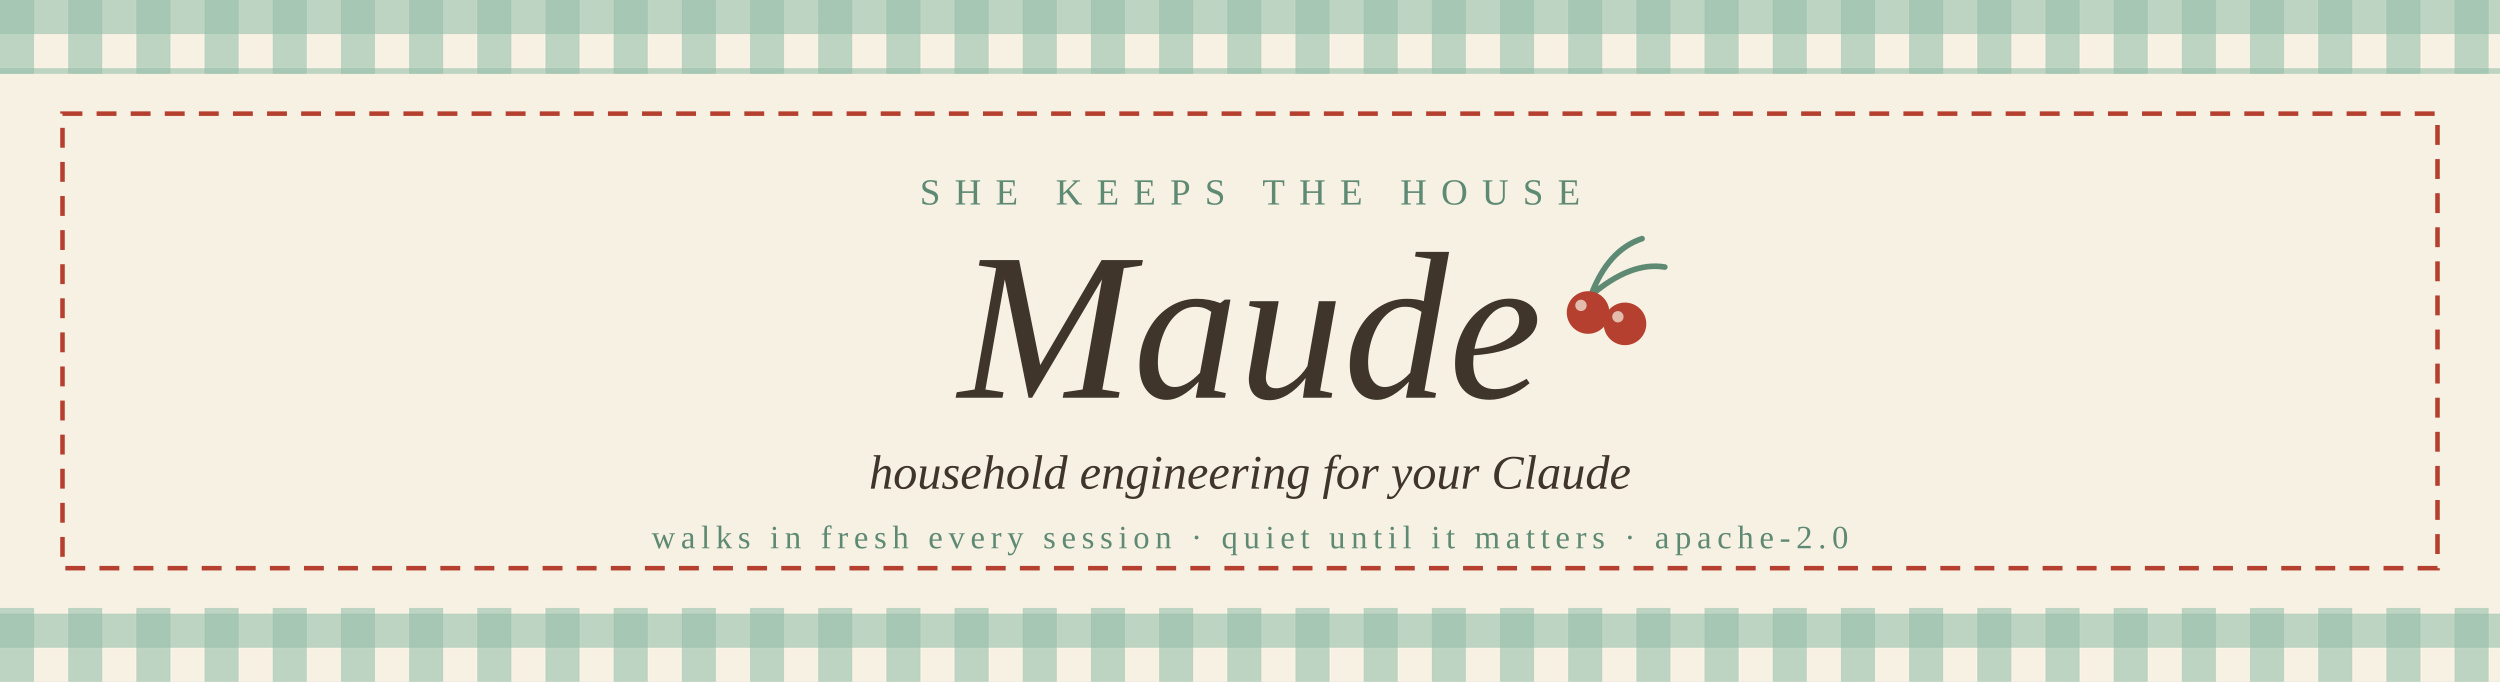
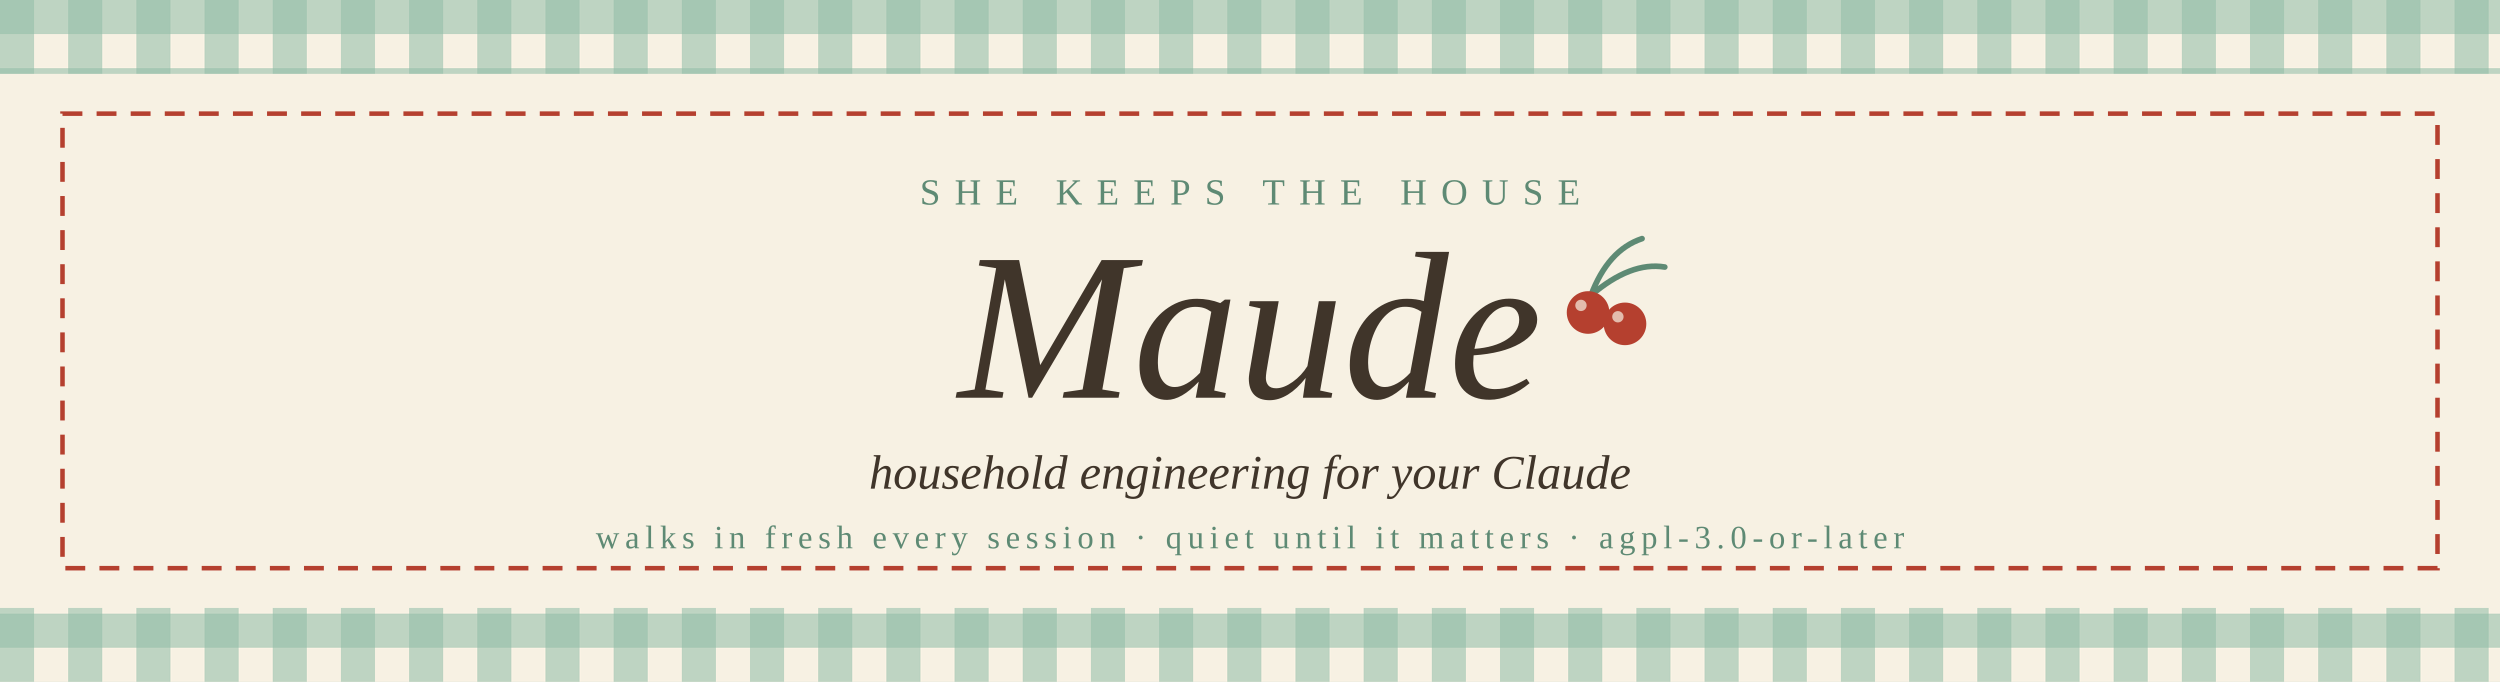
<svg xmlns="http://www.w3.org/2000/svg" viewBox="0 0 880 240" role="img" aria-label="Maude — she keeps the house. Household engineering for your Claude.">
  <defs>
    <pattern id="gingham" width="24" height="24" patternUnits="userSpaceOnUse">
      <rect width="24" height="24" fill="#F7F1E3" />
      <rect x="0" y="0" width="12" height="24" fill="#8FBCA8" opacity="0.55" />
      <rect x="0" y="0" width="24" height="12" fill="#8FBCA8" opacity="0.55" />
    </pattern>
  </defs>
  <rect width="880" height="240" fill="#F7F1E3" />
  <rect x="0" y="0" width="880" height="26" fill="url(#gingham)" />
  <rect x="0" y="214" width="880" height="26" fill="url(#gingham)" />
  <rect x="22" y="40" width="836" height="160" fill="none" stroke="#B5402F" stroke-width="1.6" stroke-dasharray="7,5" />
  <text x="440" y="72" text-anchor="middle" font-family="Georgia,'Times New Roman',serif" font-size="13" letter-spacing="5" fill="#5E8A74">SHE KEEPS THE HOUSE</text>
  <text x="440" y="140" text-anchor="middle" font-family="Georgia,'Times New Roman',serif" font-size="74" font-style="italic" fill="#40352A">Maude</text>
  <g transform="translate(560,118)">
    <path d="M0,-14 Q6,-30 18,-34 M0,-14 Q14,-26 26,-24" fill="none" stroke="#5E8A74" stroke-width="2" stroke-linecap="round" />
    <circle cx="-1" cy="-8" r="7.5" fill="#B5402F" />
    <circle cx="12" cy="-4" r="7.5" fill="#B5402F" />
    <circle cx="-3.5" cy="-10.5" r="2" fill="#F7F1E3" opacity="0.7" />
    <circle cx="9.5" cy="-6.5" r="2" fill="#F7F1E3" opacity="0.7" />
  </g>
  <text x="440" y="172" text-anchor="middle" font-family="Georgia,'Times New Roman',serif" font-size="17" font-style="italic" fill="#40352A">household engineering for your Claude</text>
-   <text x="440" y="193" text-anchor="middle" font-family="Georgia,'Times New Roman',serif" font-size="11.5" letter-spacing="2" fill="#5E8A74">walks in fresh every session · quiet until it matters · apache-2.0</text>
+   <text x="440" y="193" text-anchor="middle" font-family="Georgia,'Times New Roman',serif" font-size="11.5" letter-spacing="2" fill="#5E8A74">walks in fresh every session · quiet until it matters · agpl-3.0-or-later</text>
</svg>
